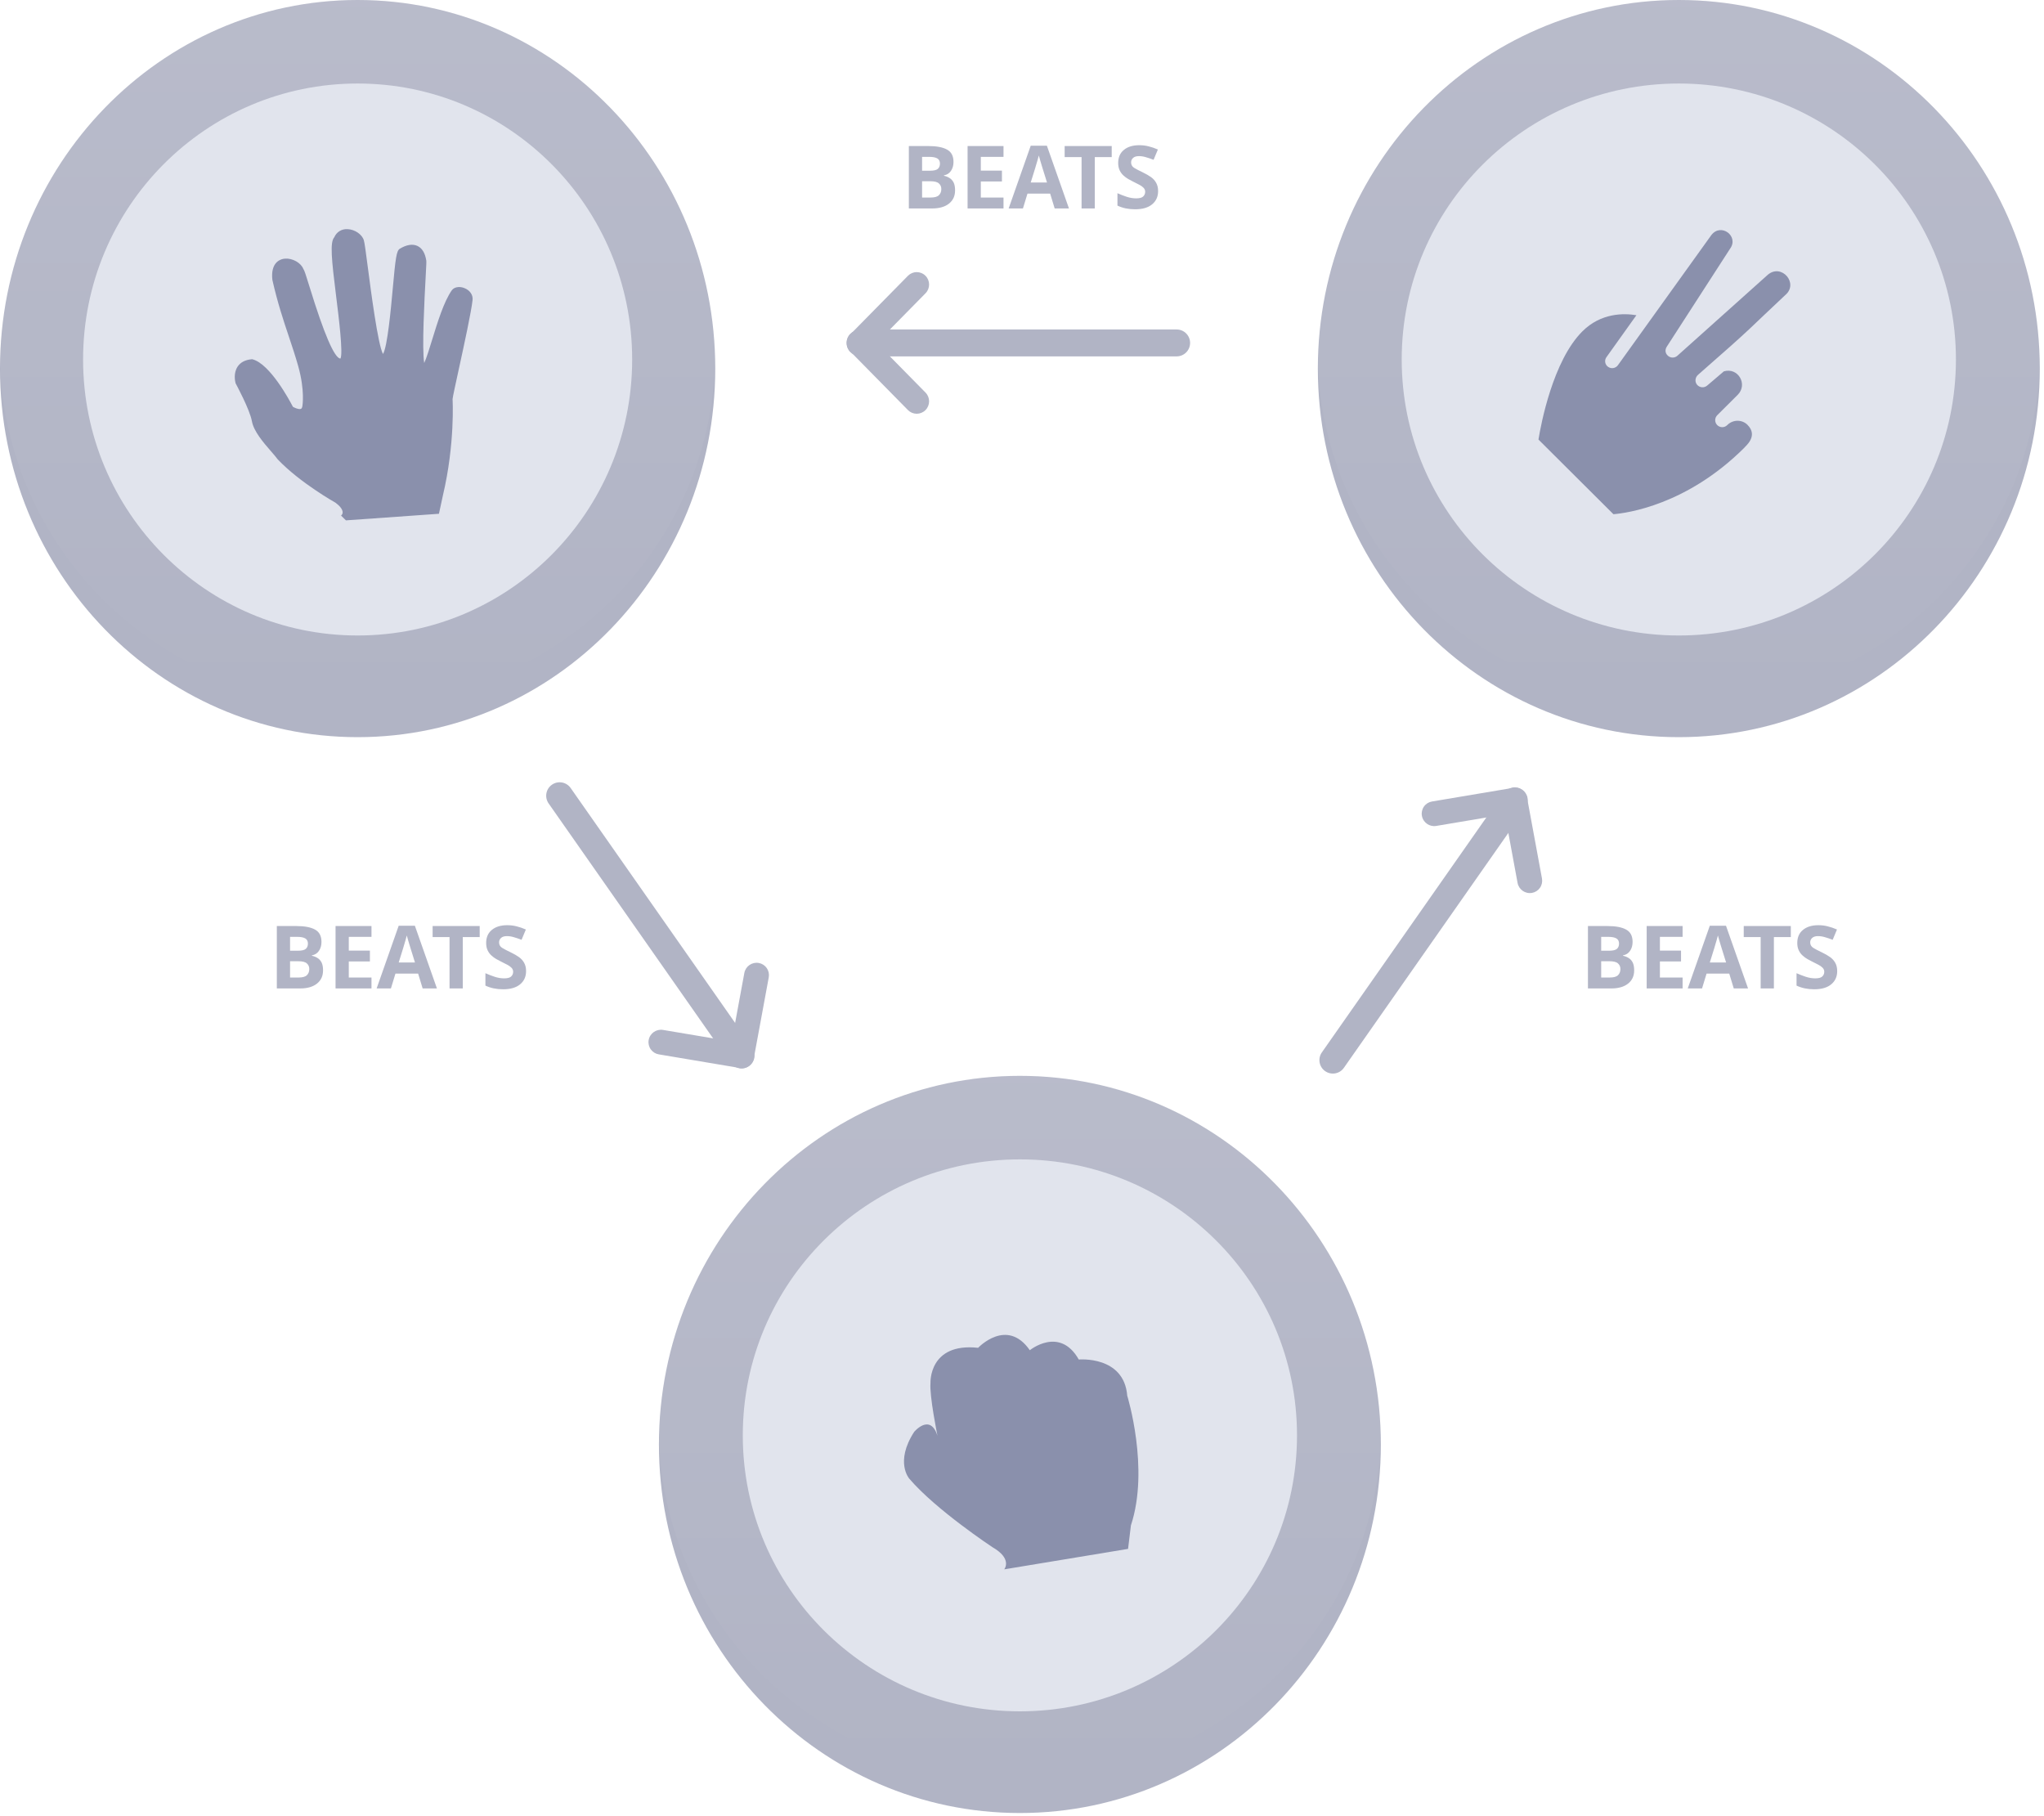
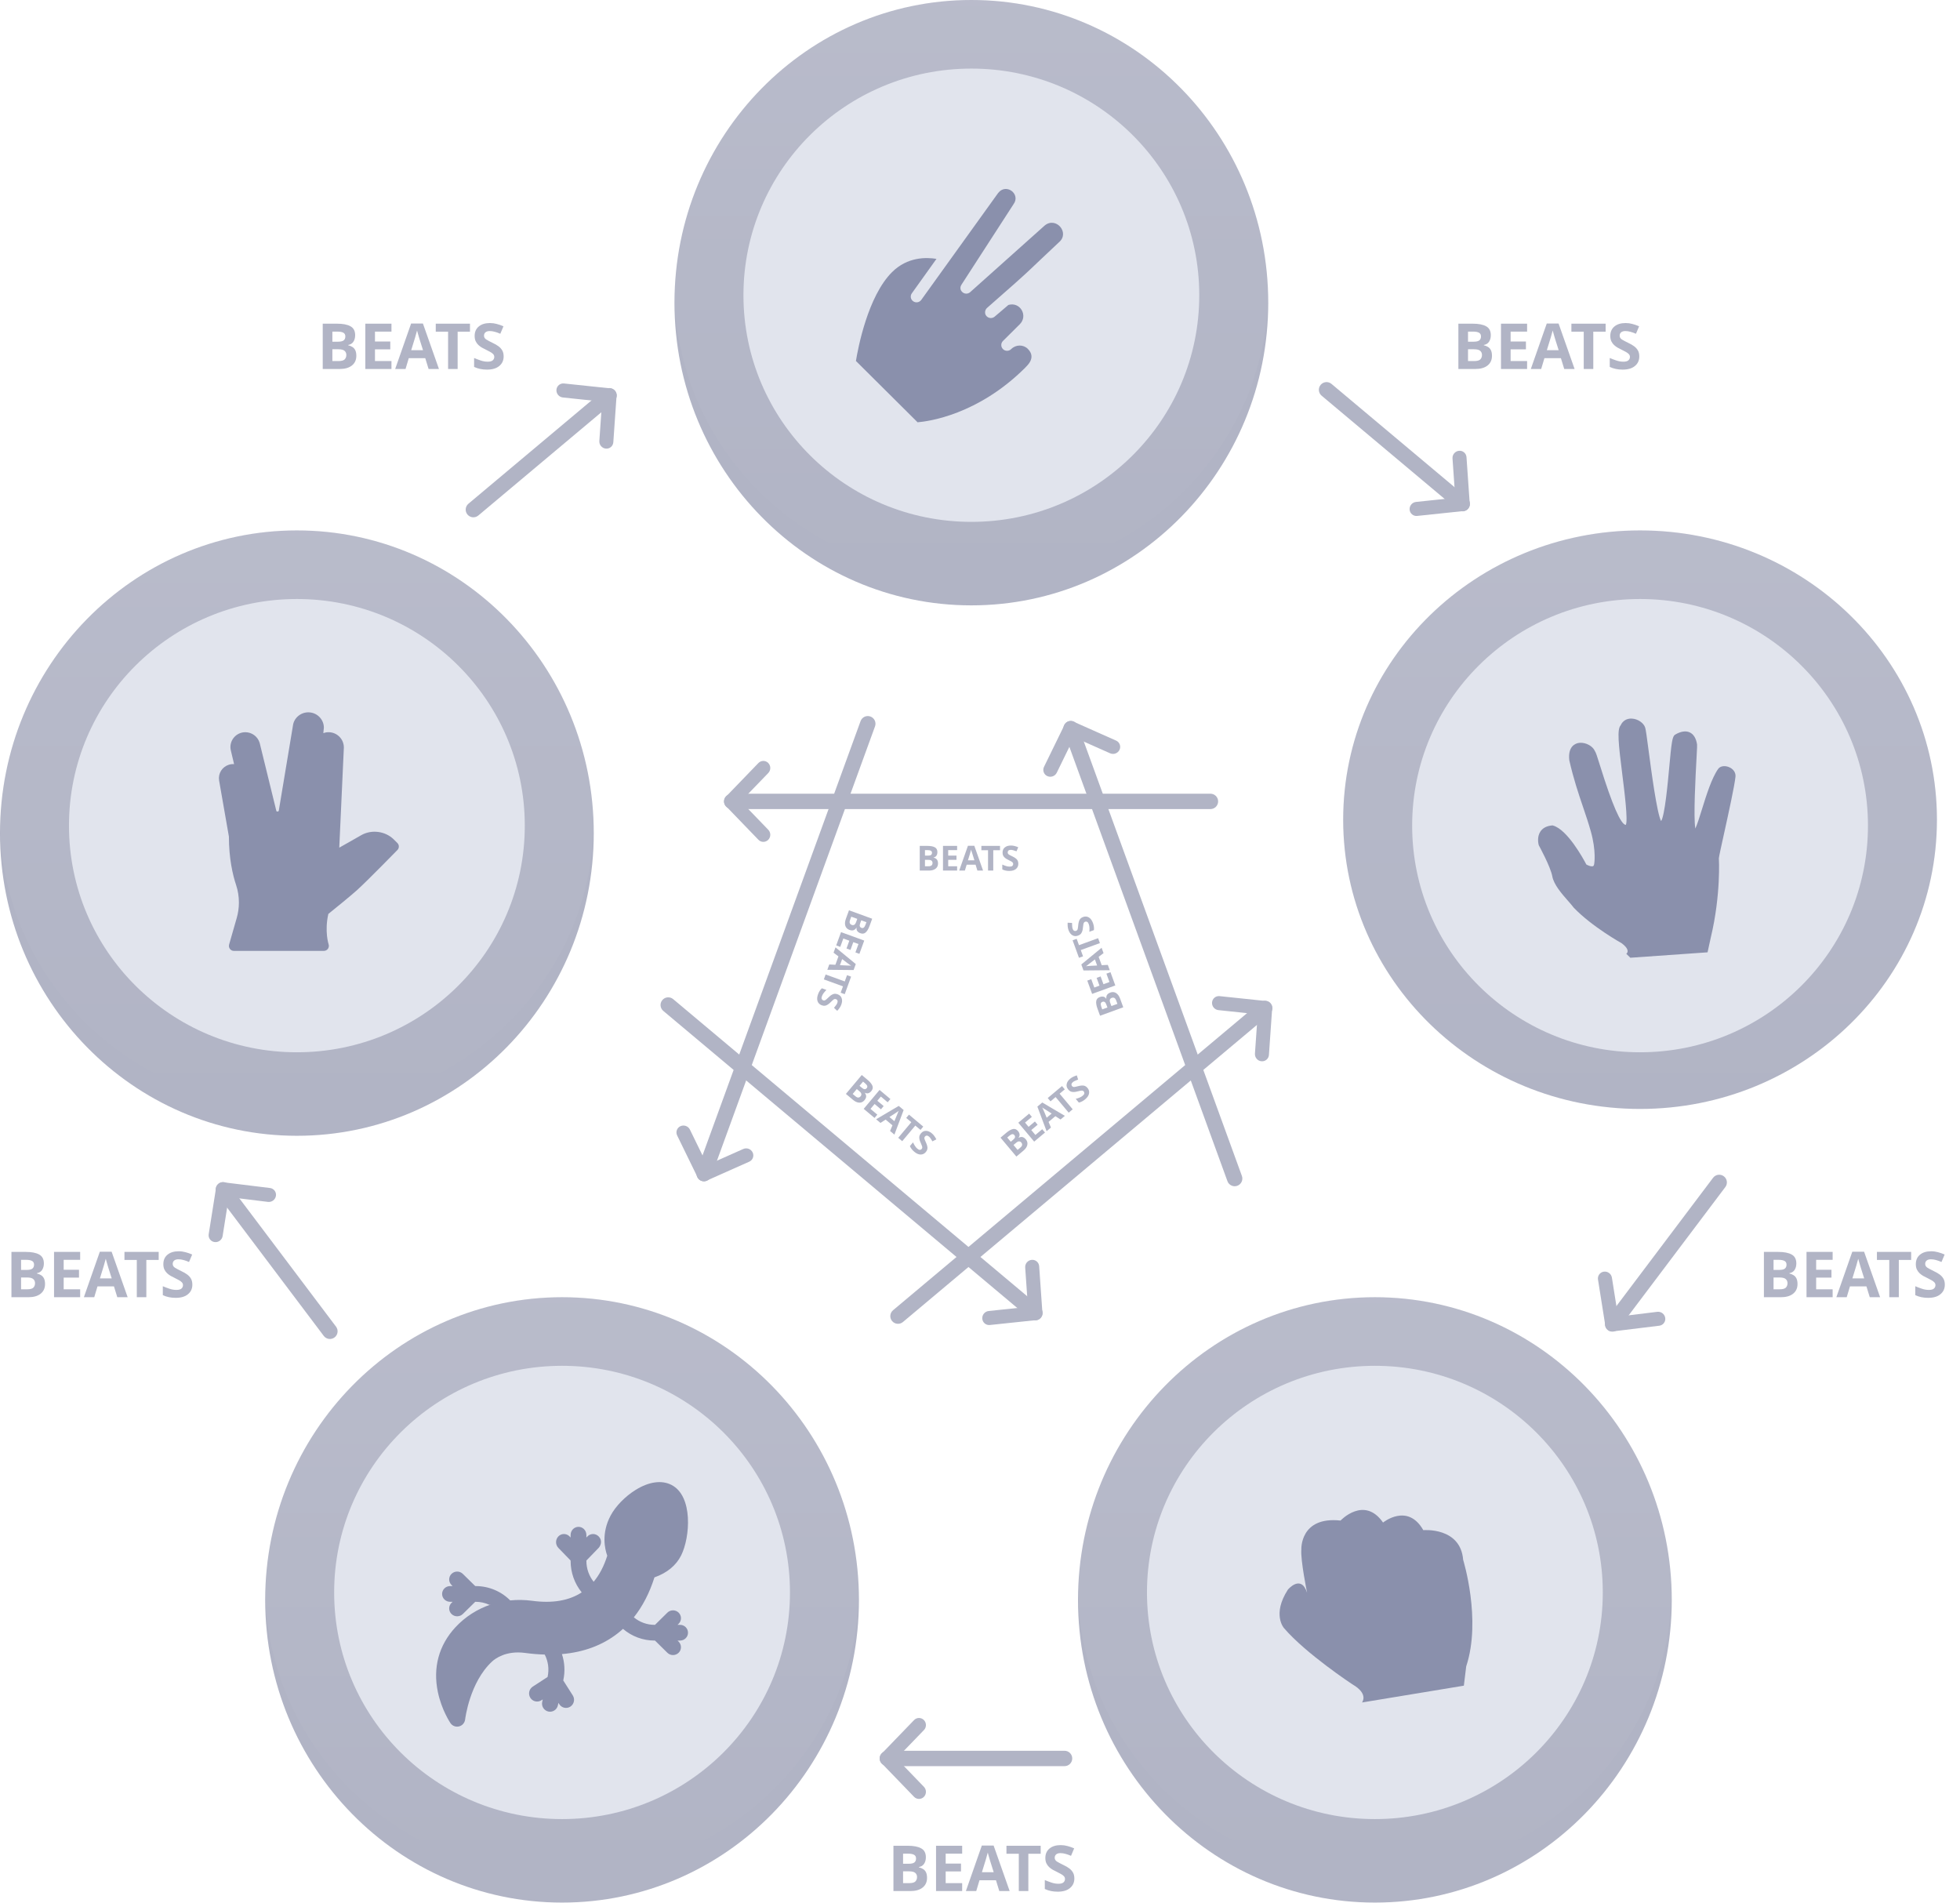
- <svg xmlns="http://www.w3.org/2000/svg" width="304" height="270">
+ <svg xmlns="http://www.w3.org/2000/svg" width="340" height="330">
  <defs>
    <linearGradient id="a" x1="50%" x2="50%" y1="0%" y2="100%">
      <stop offset="0%" stop-color="#FFF" stop-opacity=".097" />
      <stop offset="100%" stop-color="#FFF" stop-opacity="0" />
    </linearGradient>
-     <linearGradient id="b" x1="50%" x2="50%" y1="0%" y2="100%">
-       <stop offset="0%" stop-color="#FFF" stop-opacity=".097" />
-       <stop offset="100%" stop-color="#FFF" stop-opacity="0" />
-     </linearGradient>
  </defs>
  <g fill="none" fill-rule="evenodd">
-     <ellipse cx="53.189" cy="54.815" fill="#B1B4C5" rx="53.189" ry="54.815" />
-     <ellipse cx="53.189" cy="52.385" fill="url(#a)" rx="53.189" ry="52.385" />
-     <g transform="translate(12.357 12.421)">
-       <ellipse cx="40.832" cy="41.044" fill="#E1E4ED" rx="40.832" ry="41.044" />
-       <path fill="#8A90AC" fill-rule="nonzero" d="M56.697 30.417a2.125 2.125 0 00-.904-.146c-.417.03-.755.201-.955.481-1.177 1.666-2.141 4.81-2.919 7.337-.357 1.169-.836 2.733-1.183 3.475-.362-2.08.047-9.697.206-12.63l.002-.047c.11-2.038.125-2.396.1-2.553-.174-1.118-.618-1.852-1.319-2.18-.708-.333-1.629-.186-2.62.417-.497.303-.635 1.345-1.061 6.067l-.002.02c-.235 2.595-.776 8.568-1.441 9.563-.75-1.392-1.784-9.3-2.23-12.722-.312-2.397-.494-3.774-.616-4.19-.257-.87-1.343-1.611-2.418-1.653-.895-.044-1.629.415-1.98 1.214-.655.736-.423 3.179.302 8.964.344 2.754 1.056 8.441.608 9.08-.893-.099-2.427-3.661-4.559-10.592-.598-1.942-.783-2.525-.967-2.78-.362-.891-1.593-1.578-2.696-1.5a2.314 2.314 0 00-.277.036c-.578.116-1.896.653-1.615 3.13.779 3.435 1.624 5.957 2.445 8.405l.016.05c.491 1.465.955 2.85 1.387 4.388 1.016 3.63.621 5.882.616 5.907-.034.232-.105.374-.211.423a.405.405 0 01-.143.033c-.322.023-.805-.193-1.055-.333-.568-1.098-3.4-6.33-5.967-7.055L25.15 41l-.093.008c-.942.09-1.634.45-2.057 1.068-.67.978-.393 2.224-.325 2.474l.038.09c.02.037 2.079 3.825 2.397 5.587.275 1.511 1.696 3.148 2.838 4.464l.047.054c.373.43.695.802.948 1.146 3.316 3.492 8.558 6.428 8.601 6.452.654.487 1.018.958 1.056 1.363a.595.595 0 01-.117.43l-.114.12.725.711 13.832-.98.59-2.73c1.823-7.705 1.442-14.275 1.436-14.319.007-.242.518-2.58.93-4.468l.011-.048c.82-3.763 1.838-8.444 2.034-10.225.085-.761-.398-1.46-1.23-1.779z" />
-     </g>
-     <g transform="translate(196)">
-       <ellipse cx="53.686" cy="54.815" fill="#B1B4C5" rx="53.686" ry="54.815" />
-       <ellipse cx="53.686" cy="52.385" fill="url(#b)" rx="53.686" ry="52.385" />
-       <g transform="translate(12.473 12.421)">
-         <ellipse cx="41.214" cy="41.044" fill="#E1E4ED" rx="41.214" ry="41.044" />
-         <path fill="#8A90AC" fill-rule="nonzero" d="M30.455 40.692l4.451-6.234c-1.85-.307-5.248-.375-8.031 2.397-4.388 4.37-6.165 13.809-6.535 16.093l11.15 11.105c2.008-.17 10.896-1.353 19.46-9.881.09-.184 2.177-1.72.471-3.418-.814-.81-2.162-.796-2.993.033a1.051 1.051 0 01-1.497.015 1.04 1.04 0 01.015-1.49l3.026-3.014c1.538-1.532.089-4.116-2.058-3.495l-2.477 2.112a1.065 1.065 0 01-1.497-.103c-.384-.443-.302-1.114.135-1.492 8.654-7.562 7.39-6.65 12.958-11.848 2.08-1.725-.536-4.776-2.586-3.03L40.978 40.506a1.051 1.051 0 01-1.378-.015c-.445-.383-.455-.934-.164-1.37l9.395-14.545c1.373-1.852-1.33-3.91-2.776-2.042L32.164 41.881a1.05 1.05 0 01-1.47.255 1.02 1.02 0 01-.24-1.444z" />
+     <g transform="translate(233 92)">
+       <ellipse cx="51.5" cy="50.172" fill="#B1B4C5" rx="51.5" ry="50.172" />
+       <ellipse cx="51.5" cy="50.172" fill="url(#a)" rx="51.5" ry="50.172" />
+       <g transform="translate(11.965 11.897)">
+         <ellipse cx="39.535" cy="39.31" fill="#E1E4ED" rx="39.535" ry="39.31" />
+         <path fill="#8A90AC" fill-rule="nonzero" d="M54.896 29.133a2.078 2.078 0 00-.874-.14c-.405.028-.732.192-.925.46-1.14 1.595-2.074 4.607-2.827 7.028-.345 1.119-.81 2.616-1.145 3.327-.35-1.991.045-9.287.199-12.096l.002-.046c.107-1.952.121-2.294.098-2.444-.17-1.07-.599-1.774-1.278-2.088-.686-.32-1.577-.178-2.537.399-.481.29-.614 1.288-1.028 5.81l-.001.02c-.228 2.485-.751 8.206-1.395 9.159-.727-1.333-1.728-8.907-2.16-12.185-.301-2.296-.477-3.614-.596-4.012-.249-.834-1.3-1.544-2.34-1.583-.867-.043-1.578.397-1.917 1.162-.635.705-.41 3.045.29 8.586.335 2.637 1.024 8.084.59 8.695-.865-.094-2.35-3.506-4.414-10.144-.58-1.86-.759-2.418-.937-2.663-.35-.853-1.542-1.51-2.61-1.436-.092.006-.18.018-.268.035-.56.11-1.836.625-1.564 2.998.754 3.29 1.573 5.705 2.367 8.05l.016.046c.476 1.404.925 2.731 1.343 4.204.984 3.476.601 5.633.596 5.658-.032.222-.1.357-.204.405a.396.396 0 01-.139.031c-.311.022-.78-.185-1.02-.319-.551-1.051-3.293-6.062-5.778-6.757l-.09-.026-.09.008c-.911.086-1.581.43-1.991 1.023-.649.937-.38 2.13-.315 2.369l.036.086c.02.036 2.013 3.664 2.322 5.352.266 1.447 1.642 3.015 2.748 4.275l.046.051c.36.413.672.769.917 1.099 3.21 3.343 8.287 6.156 8.328 6.179.633.466.985.917 1.023 1.306a.566.566 0 01-.114.41l-.11.116.702.681 13.392-.94.571-2.613c1.766-7.38 1.397-13.672 1.391-13.714.007-.232.502-2.47.9-4.28l.011-.046c.794-3.603 1.78-8.087 1.97-9.793.082-.73-.386-1.399-1.19-1.703z" />
      </g>
    </g>
-     <g transform="translate(98 160)">
-       <ellipse cx="53.686" cy="54.815" fill="#B1B4C5" rx="53.686" ry="54.815" />
-       <ellipse cx="53.686" cy="52.385" fill="url(#b)" rx="53.686" ry="52.385" />
-       <g transform="translate(12.473 12.421)">
-         <ellipse cx="41.214" cy="41.044" fill="#E1E4ED" rx="41.214" ry="41.044" />
-         <path fill="#8A90AC" fill-rule="nonzero" d="M57.179 35.15c-.475-5.997-7.208-5.385-7.208-5.385-2.842-5.01-7.281-1.381-7.281-1.381-3.41-4.911-7.687-.36-7.687-.36-7.373-.796-7.087 5.234-7.087 5.234-.173 1.917 1.04 7.847 1.04 7.847-1.094-3.418-3.467-.581-3.467-.581-2.917 4.502-.721 6.967-.721 6.967 3.947 4.626 12.357 10.18 12.357 10.18 3.046 1.745 1.757 3.3 1.757 3.3l18.42-3.044.424-3.494c2.8-8.472-.547-19.284-.547-19.284z" />
+     <g transform="translate(0 92)">
+       <ellipse cx="51.5" cy="52.5" fill="#B1B4C5" rx="51.5" ry="52.5" />
+       <ellipse cx="51.5" cy="50.172" fill="url(#a)" rx="51.5" ry="50.172" />
+       <g transform="translate(11.965 11.897)">
+         <ellipse cx="39.535" cy="39.31" fill="#E1E4ED" rx="39.535" ry="39.31" />
+         <path fill="#8A90AC" fill-rule="nonzero" d="M56.968 42.321l-.613-.61c-1.465-1.456-3.86-1.774-5.647-.752l-3.82 2.17.797-17.382a2.654 2.654 0 00-2.659-2.644c-.317 0-.621.056-.904.158l.095-.933c0-1.474-1.211-2.673-2.698-2.673-1.375 0-2.528 1.025-2.674 2.34l-2.45 14.721c-.032.2-.381.18-.418.054l-2.895-11.802a2.598 2.598 0 00-2.487-1.865c-.794 0-1.533.356-2.027.975a2.546 2.546 0 00-.49 2.186l.563 2.376a2.376 2.376 0 00-.949.12 2.445 2.445 0 00-1.652 2.708l1.703 9.739c0 3.842.678 6.685 1.246 8.392.324.974.488 1.999.488 3.045 0 .911-.127 1.818-.38 2.693l-1.32 4.599a.863.863 0 00.833 1.098h15.607a.866.866 0 00.823-1.135c-.009-.022-.734-2.248-.048-5.276.87-.703 3.917-3.166 5.011-4.16 1.809-1.642 6.764-6.716 6.974-6.932a.858.858 0 00-.009-1.21z" />
      </g>
    </g>
-     <text fill="#B1B4C5" font-family="BarlowSemiCondensed-Bold, Barlow Semi Condensed" font-size="13" font-style="condensed" font-weight="bold">
-       <tspan x="134" y="31">BEATS</tspan>
+     <g transform="translate(117)">
+       <ellipse cx="51.5" cy="52.5" fill="#B1B4C5" rx="51.5" ry="52.5" />
+       <ellipse cx="51.5" cy="50.172" fill="url(#a)" rx="51.5" ry="50.172" />
+       <g transform="translate(11.965 11.897)">
+         <ellipse cx="39.535" cy="39.31" fill="#E1E4ED" rx="39.535" ry="39.31" />
+         <path fill="#8A90AC" fill-rule="nonzero" d="M29.214 38.974l4.271-5.97c-1.775-.295-5.035-.36-7.705 2.295-4.208 4.184-5.913 13.225-6.268 15.413l10.696 10.636c1.926-.164 10.452-1.296 18.667-9.464.087-.177 2.088-1.647.452-3.274-.78-.776-2.073-.762-2.871.032a1.01 1.01 0 01-1.436.014.996.996 0 01.014-1.428l2.903-2.886c1.476-1.467.085-3.941-1.974-3.347l-2.377 2.023a1.022 1.022 0 01-1.435-.099c-.369-.424-.29-1.067.13-1.429 8.301-7.242 7.09-6.37 12.43-11.347 1.996-1.652-.515-4.575-2.481-2.901L39.31 38.794a1.01 1.01 0 01-1.322-.014c-.427-.367-.437-.895-.158-1.312l9.012-13.931c1.318-1.774-1.275-3.744-2.663-1.956l-13.325 18.53a1.009 1.009 0 01-1.41.246.976.976 0 01-.23-1.383z" />
+       </g>
+     </g>
+     <g transform="translate(187 225)">
+       <ellipse cx="51.5" cy="52.5" fill="#B1B4C5" rx="51.5" ry="52.5" />
+       <ellipse cx="51.5" cy="50.172" fill="url(#a)" rx="51.5" ry="50.172" />
+       <g transform="translate(11.965 11.897)">
+         <ellipse cx="39.535" cy="39.31" fill="#E1E4ED" rx="39.535" ry="39.31" />
+         <path fill="#8A90AC" fill-rule="nonzero" d="M54.85 33.665c-.455-5.744-6.914-5.157-6.914-5.157-2.726-4.8-6.984-1.323-6.984-1.323-3.272-4.704-7.374-.345-7.374-.345-7.072-.762-6.798 5.013-6.798 5.013-.167 1.836.996 7.515.996 7.515-1.049-3.273-3.325-.556-3.325-.556-2.797 4.312-.691 6.673-.691 6.673 3.785 4.431 11.854 9.75 11.854 9.75 2.92 1.671 1.685 3.161 1.685 3.161l17.67-2.916.407-3.346c2.686-8.114-.525-18.47-.525-18.47z" />
+       </g>
+     </g>
+     <g transform="translate(46 225)">
+       <ellipse cx="51.5" cy="52.5" fill="#B1B4C5" rx="51.5" ry="52.5" />
+       <ellipse cx="51.5" cy="50.172" fill="url(#a)" rx="51.5" ry="50.172" />
+       <g transform="translate(11.965 11.897)">
+         <ellipse cx="39.535" cy="39.31" fill="#E1E4ED" rx="39.535" ry="39.31" />
+         <path fill="#8A90AC" fill-rule="nonzero" d="M52.31 21.516c2.294-1.419 4.492-1.726 6.19-.865 3.806 1.93 3.255 9.113 1.698 12.226-.88 1.757-2.438 3.04-4.637 3.821-.852 2.695-2.048 5.011-3.575 6.927a5.615 5.615 0 003.607 1.304h.064l2.146-2.116a1.397 1.397 0 011.956 0 1.35 1.35 0 010 1.929l-.19.187H60c.764 0 1.383.61 1.383 1.364 0 .753-.62 1.363-1.383 1.363h-.432l.19.188a1.35 1.35 0 010 1.928c-.27.267-.624.4-.978.4s-.708-.133-.978-.4l-2.146-2.116h-.064a8.404 8.404 0 01-5.487-2.027 15.99 15.99 0 01-.913.77c-2.65 2.07-5.892 3.275-9.68 3.604.478 1.435.571 2.99.244 4.507l-.013.063 1.651 2.598a1.416 1.416 0 01-.418 1.944 1.387 1.387 0 01-1.924-.423l-.146-.23-.093.43a1.396 1.396 0 01-1.656 1.075 1.407 1.407 0 01-1.065-1.674l.093-.43-.228.148c-.647.42-1.508.231-1.924-.423a1.416 1.416 0 01.419-1.944l2.57-1.67.014-.063a5.721 5.721 0 00-.507-3.827 31.796 31.796 0 01-3.407-.283c-3.328-.45-5.215 1.016-5.714 1.476-3.92 3.613-4.679 9.998-4.686 10.062a1.403 1.403 0 01-1.391 1.247 1.4 1.4 0 01-1.158-.615c-.063-.093-1.538-2.295-2.185-5.403-.879-4.22.169-8.093 3.03-11.197a14.707 14.707 0 016.21-3.985l-.292.076a5.682 5.682 0 00-2.397-.53h-.064l-2.154 2.116c-.271.267-.627.4-.982.4s-.71-.133-.982-.4a1.347 1.347 0 010-1.928l.191-.188h-.433c-.767 0-1.389-.61-1.389-1.363 0-.754.622-1.364 1.389-1.364h.433l-.19-.188a1.347 1.347 0 010-1.928 1.406 1.406 0 011.963 0l2.154 2.116h.064c2.345 0 4.568.96 6.152 2.643l-.154-.158a16.297 16.297 0 013.802.067c3.513.475 6.386-.013 8.604-1.456a8.658 8.658 0 01-1.924-5.463v-.065l-2.124-2.19a1.442 1.442 0 010-1.995 1.34 1.34 0 011.936 0l.187.194v-.44c0-.78.613-1.411 1.37-1.411.755 0 1.368.631 1.368 1.41v.441l.188-.194a1.34 1.34 0 011.935 0c.815.84.227 1.762 0 1.996l-2.123 2.189v.065c0 1.332.45 2.606 1.259 3.618 1.002-1.198 1.79-2.703 2.36-4.514-.417-1.153-1.065-3.882.589-6.978.866-1.622 2.531-3.326 4.345-4.448z" />
+       </g>
+     </g>
+     <g fill="#B1B4C5" transform="rotate(-40 152.162 -62.778)">
+       <rect width="32.692" height="2.667" y="6.667" rx="1.333" />
+       <path d="M27.437 1.343l5.617 5.819c.47.487.466 1.26-.009 1.744a1.187 1.187 0 01-1.7-.009l-5.617-5.819a1.249 1.249 0 01.009-1.744 1.187 1.187 0 011.7.009z" />
+       <path d="M25.728 12.922l5.617-5.82a1.187 1.187 0 011.7-.008c.475.483.48 1.257.009 1.744l-5.617 5.82a1.187 1.187 0 01-1.7.008 1.249 1.249 0 01-.009-1.744z" />
+     </g>
+     <g fill="#B1B4C5" transform="scale(1 -1) rotate(-40 11.858 -344.091)">
+       <rect width="32.692" height="2.667" y="6.667" rx="1.333" />
+       <path d="M27.437 1.343l5.617 5.819c.47.487.466 1.26-.009 1.744a1.187 1.187 0 01-1.7-.009l-5.617-5.819a1.249 1.249 0 01.009-1.744 1.187 1.187 0 011.7.009z" />
+       <path d="M25.728 12.922l5.617-5.82a1.187 1.187 0 011.7-.008c.475.483.48 1.257.009 1.744l-5.617 5.82a1.187 1.187 0 01-1.7.008 1.249 1.249 0 01-.009-1.744z" />
+     </g>
+     <g fill="#B1B4C5" transform="rotate(127 100.649 180.558)">
+       <rect width="32.692" height="2.667" y="6.667" rx="1.333" />
+       <path d="M27.437 1.343l5.617 5.819c.47.487.466 1.26-.009 1.744a1.187 1.187 0 01-1.7-.009l-5.617-5.819a1.249 1.249 0 01.009-1.744 1.187 1.187 0 011.7.009z" />
+       <path d="M25.728 12.922l5.617-5.82a1.187 1.187 0 011.7-.008c.475.483.48 1.257.009 1.744l-5.617 5.82a1.187 1.187 0 01-1.7.008 1.249 1.249 0 01-.009-1.744z" />
+     </g>
+     <g fill="#B1B4C5" transform="matrix(-1 0 0 1 186 297)">
+       <rect width="32.692" height="2.667" y="6.667" rx="1.333" />
+       <path d="M27.437 1.343l5.617 5.819c.47.487.466 1.26-.009 1.744a1.187 1.187 0 01-1.7-.009l-5.617-5.819a1.249 1.249 0 01.009-1.744 1.187 1.187 0 011.7.009z" />
+       <path d="M25.728 12.922l5.617-5.82a1.187 1.187 0 011.7-.008c.475.483.48 1.257.009 1.744l-5.617 5.82a1.187 1.187 0 01-1.7.008 1.249 1.249 0 01-.009-1.744z" />
+     </g>
+     <g fill="#B1B4C5" transform="scale(-1 1) rotate(-53 195.597 178.185)">
+       <rect width="32.692" height="2.667" y="6.667" rx="1.333" />
+       <path d="M27.437 1.343l5.617 5.819c.47.487.466 1.26-.009 1.744a1.187 1.187 0 01-1.7-.009l-5.617-5.819a1.249 1.249 0 01.009-1.744 1.187 1.187 0 011.7.009z" />
+       <path d="M25.728 12.922l5.617-5.82a1.187 1.187 0 011.7-.008c.475.483.48 1.257.009 1.744l-5.617 5.82a1.187 1.187 0 01-1.7.008 1.249 1.249 0 01-.009-1.744z" />
+     </g>
+     <g fill="#B1B4C5">
+       <g transform="matrix(-1 0 0 1 212 131)">
+         <rect width="85" height="2.667" x=".692" y="6.667" rx="1.333" />
+         <path d="M80.437 1.343l5.617 5.819c.47.487.466 1.26-.009 1.744a1.187 1.187 0 01-1.7-.009l-5.617-5.819a1.249 1.249 0 01.009-1.744 1.187 1.187 0 011.7.009z" />
+         <path d="M78.728 12.922l5.617-5.82a1.187 1.187 0 011.7-.008c.475.483.48 1.257.009 1.744l-5.617 5.82a1.187 1.187 0 01-1.7.008 1.249 1.249 0 01-.009-1.744z" />
+       </g>
+       <text font-family="BarlowSemiCondensed-Bold, Barlow Semi Condensed" font-size="6" font-style="condensed" font-weight="bold" transform="translate(124 131)">
+         <tspan x="35" y="20">BEATS</tspan>
+       </text>
+       <g transform="rotate(40 -169.505 247.617)">
+         <rect width="85" height="2.667" x=".692" y="6.667" rx="1.333" />
+         <path d="M80.437 1.343l5.617 5.819c.47.487.466 1.26-.009 1.744a1.187 1.187 0 01-1.7-.009l-5.617-5.819a1.249 1.249 0 01.009-1.744 1.187 1.187 0 011.7.009z" />
+         <path d="M78.728 12.922l5.617-5.82a1.187 1.187 0 011.7-.008c.475.483.48 1.257.009 1.744l-5.617 5.82a1.187 1.187 0 01-1.7.008 1.249 1.249 0 01-.009-1.744z" />
+       </g>
+       <text font-family="BarlowSemiCondensed-Bold, Barlow Semi Condensed" font-size="6" font-style="condensed" font-weight="bold" transform="rotate(40 -161.263 250.617)">
+         <tspan x="35" y="6">BEATS</tspan>
+       </text>
+       <g transform="rotate(-40 381.505 -93.07)">
+         <rect width="85" height="2.667" x=".692" y="6.667" rx="1.333" />
+         <path d="M80.437 1.343l5.617 5.819c.47.487.466 1.26-.009 1.744a1.187 1.187 0 01-1.7-.009l-5.617-5.819a1.249 1.249 0 01.009-1.744 1.187 1.187 0 011.7.009z" />
+         <path d="M78.728 12.922l5.617-5.82a1.187 1.187 0 011.7-.008c.475.483.48 1.257.009 1.744l-5.617 5.82a1.187 1.187 0 01-1.7.008 1.249 1.249 0 01-.009-1.744z" />
+       </g>
+       <text font-family="BarlowSemiCondensed-Bold, Barlow Semi Condensed" font-size="6" font-style="condensed" font-weight="bold" transform="rotate(-40 373.263 -90.07)">
+         <tspan x="35" y="6">BEATS</tspan>
+       </text>
+       <g>
+         <g transform="rotate(-110 176.867 31.934)">
+           <rect width="85" height="2.667" x=".692" y="6.667" rx="1.333" />
+           <path d="M80.437 1.343l5.617 5.819c.47.487.466 1.26-.009 1.744a1.187 1.187 0 01-1.7-.009l-5.617-5.819a1.249 1.249 0 01.009-1.744 1.187 1.187 0 011.7.009z" />
+           <path d="M78.728 12.922l5.617-5.82a1.187 1.187 0 011.7-.008c.475.483.48 1.257.009 1.744l-5.617 5.82a1.187 1.187 0 01-1.7.008 1.249 1.249 0 01-.009-1.744z" />
+         </g>
+         <text font-family="BarlowSemiCondensed-Bold, Barlow Semi Condensed" font-size="6" font-style="condensed" font-weight="bold" transform="rotate(-110 174.766 34.934)">
+           <tspan x="36" y="6">BEATS</tspan>
+         </text>
+       </g>
+       <g>
+         <g transform="rotate(110 35.133 118.76)">
+           <rect width="85" height="2.667" x=".692" y="6.667" rx="1.333" />
+           <path d="M80.437 1.343l5.617 5.819c.47.487.466 1.26-.009 1.744a1.187 1.187 0 01-1.7-.009l-5.617-5.819a1.249 1.249 0 01.009-1.744 1.187 1.187 0 011.7.009z" />
+           <path d="M78.728 12.922l5.617-5.82a1.187 1.187 0 011.7-.008c.475.483.48 1.257.009 1.744l-5.617 5.82a1.187 1.187 0 01-1.7.008 1.249 1.249 0 01-.009-1.744z" />
+         </g>
+         <text font-family="BarlowSemiCondensed-Bold, Barlow Semi Condensed" font-size="6" font-style="condensed" font-weight="bold" transform="rotate(110 37.234 121.76)">
+           <tspan x="33" y="6">BEATS</tspan>
+         </text>
+       </g>
+     </g>
+     <text fill="#B1B4C5" font-family="BarlowSemiCondensed-Bold, Barlow Semi Condensed" font-size="11" font-style="condensed" font-weight="bold">
+       <tspan x="252" y="64">BEATS</tspan>
    </text>
-     <text fill="#B1B4C5" font-family="BarlowSemiCondensed-Bold, Barlow Semi Condensed" font-size="13" font-style="condensed" font-weight="bold">
-       <tspan x="40" y="147">BEATS</tspan>
+     <text fill="#B1B4C5" font-family="BarlowSemiCondensed-Bold, Barlow Semi Condensed" font-size="11" font-style="condensed" font-weight="bold">
+       <tspan x="55" y="64">BEATS</tspan>
    </text>
-     <text fill="#B1B4C5" font-family="BarlowSemiCondensed-Bold, Barlow Semi Condensed" font-size="13" font-style="condensed" font-weight="bold">
-       <tspan x="235" y="147">BEATS</tspan>
+     <text fill="#B1B4C5" font-family="BarlowSemiCondensed-Bold, Barlow Semi Condensed" font-size="11" font-style="condensed" font-weight="bold">
+       <tspan x="305" y="225">BEATS</tspan>
    </text>
-     <g fill="#B1B4C5" transform="matrix(-1 0 0 1 177 39)">
-       <rect width="50" height="4" y="10" rx="2" />
-       <path d="M41.963 2.015l8.59 8.728c.716.727.71 1.896-.013 2.616a1.833 1.833 0 01-2.6-.013l-8.59-8.728a1.855 1.855 0 01.013-2.616 1.833 1.833 0 012.6.013z" />
-       <path d="M39.35 19.382l8.59-8.728a1.833 1.833 0 012.6-.013c.723.72.729 1.889.013 2.616l-8.59 8.728a1.833 1.833 0 01-2.6.013 1.855 1.855 0 01-.013-2.616z" />
-     </g>
-     <g fill="#B1B4C5" transform="scale(1 -1) rotate(-55 -82.574 -131.195)">
-       <rect width="50" height="4" y="10" rx="2" />
-       <path d="M41.963 2.015l8.59 8.728c.716.727.71 1.896-.013 2.616a1.833 1.833 0 01-2.6-.013l-8.59-8.728a1.855 1.855 0 01.013-2.616 1.833 1.833 0 012.6.013z" />
-       <path d="M39.35 19.382l8.59-8.728a1.833 1.833 0 012.6-.013c.723.72.729 1.889.013 2.616l-8.59 8.728a1.833 1.833 0 01-2.6.013 1.855 1.855 0 01-.013-2.616z" />
-     </g>
-     <g fill="#B1B4C5" transform="rotate(-55 240.022 -103.651)">
-       <rect width="50" height="4" y="10" rx="2" />
-       <path d="M41.963 2.015l8.59 8.728c.716.727.71 1.896-.013 2.616a1.833 1.833 0 01-2.6-.013l-8.59-8.728a1.855 1.855 0 01.013-2.616 1.833 1.833 0 012.6.013z" />
-       <path d="M39.35 19.382l8.59-8.728a1.833 1.833 0 012.6-.013c.723.72.729 1.889.013 2.616l-8.59 8.728a1.833 1.833 0 01-2.6.013 1.855 1.855 0 01-.013-2.616z" />
-     </g>
+     <text fill="#B1B4C5" font-family="BarlowSemiCondensed-Bold, Barlow Semi Condensed" font-size="11" font-style="condensed" font-weight="bold">
+       <tspan x="1" y="225">BEATS</tspan>
+     </text>
+     <text fill="#B1B4C5" font-family="BarlowSemiCondensed-Bold, Barlow Semi Condensed" font-size="11" font-style="condensed" font-weight="bold">
+       <tspan x="154" y="328">BEATS</tspan>
+     </text>
  </g>
</svg>
